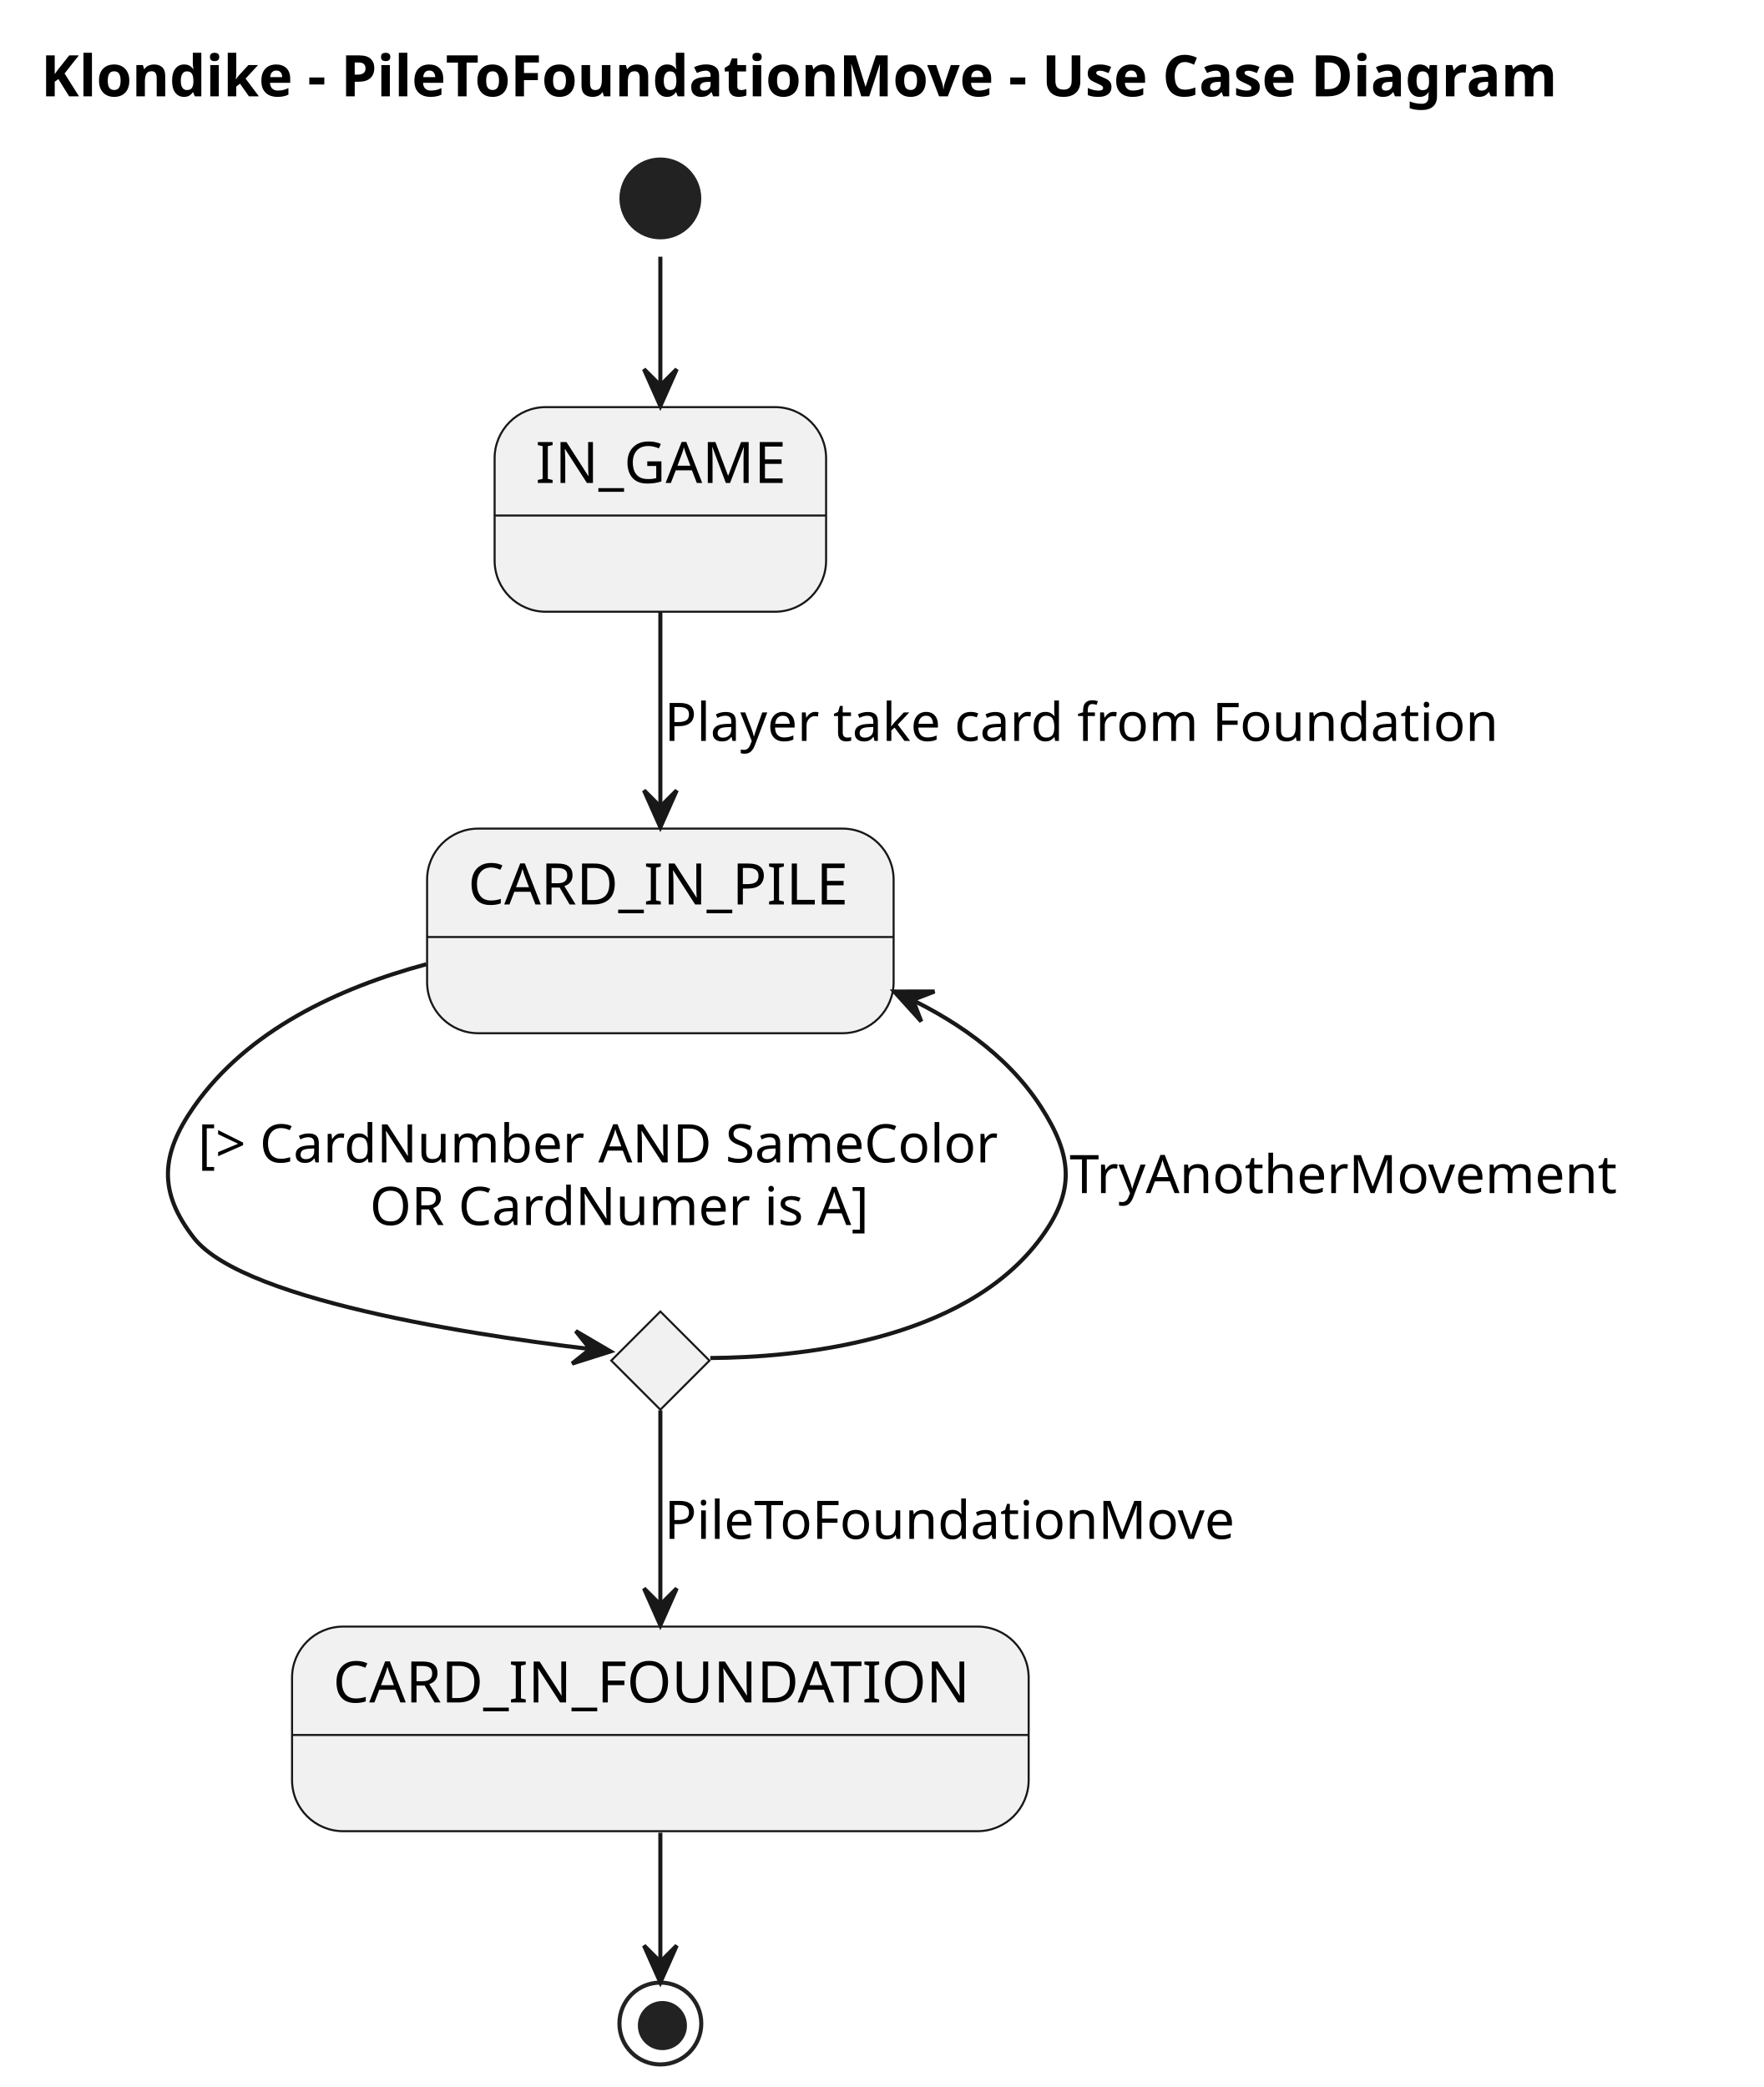
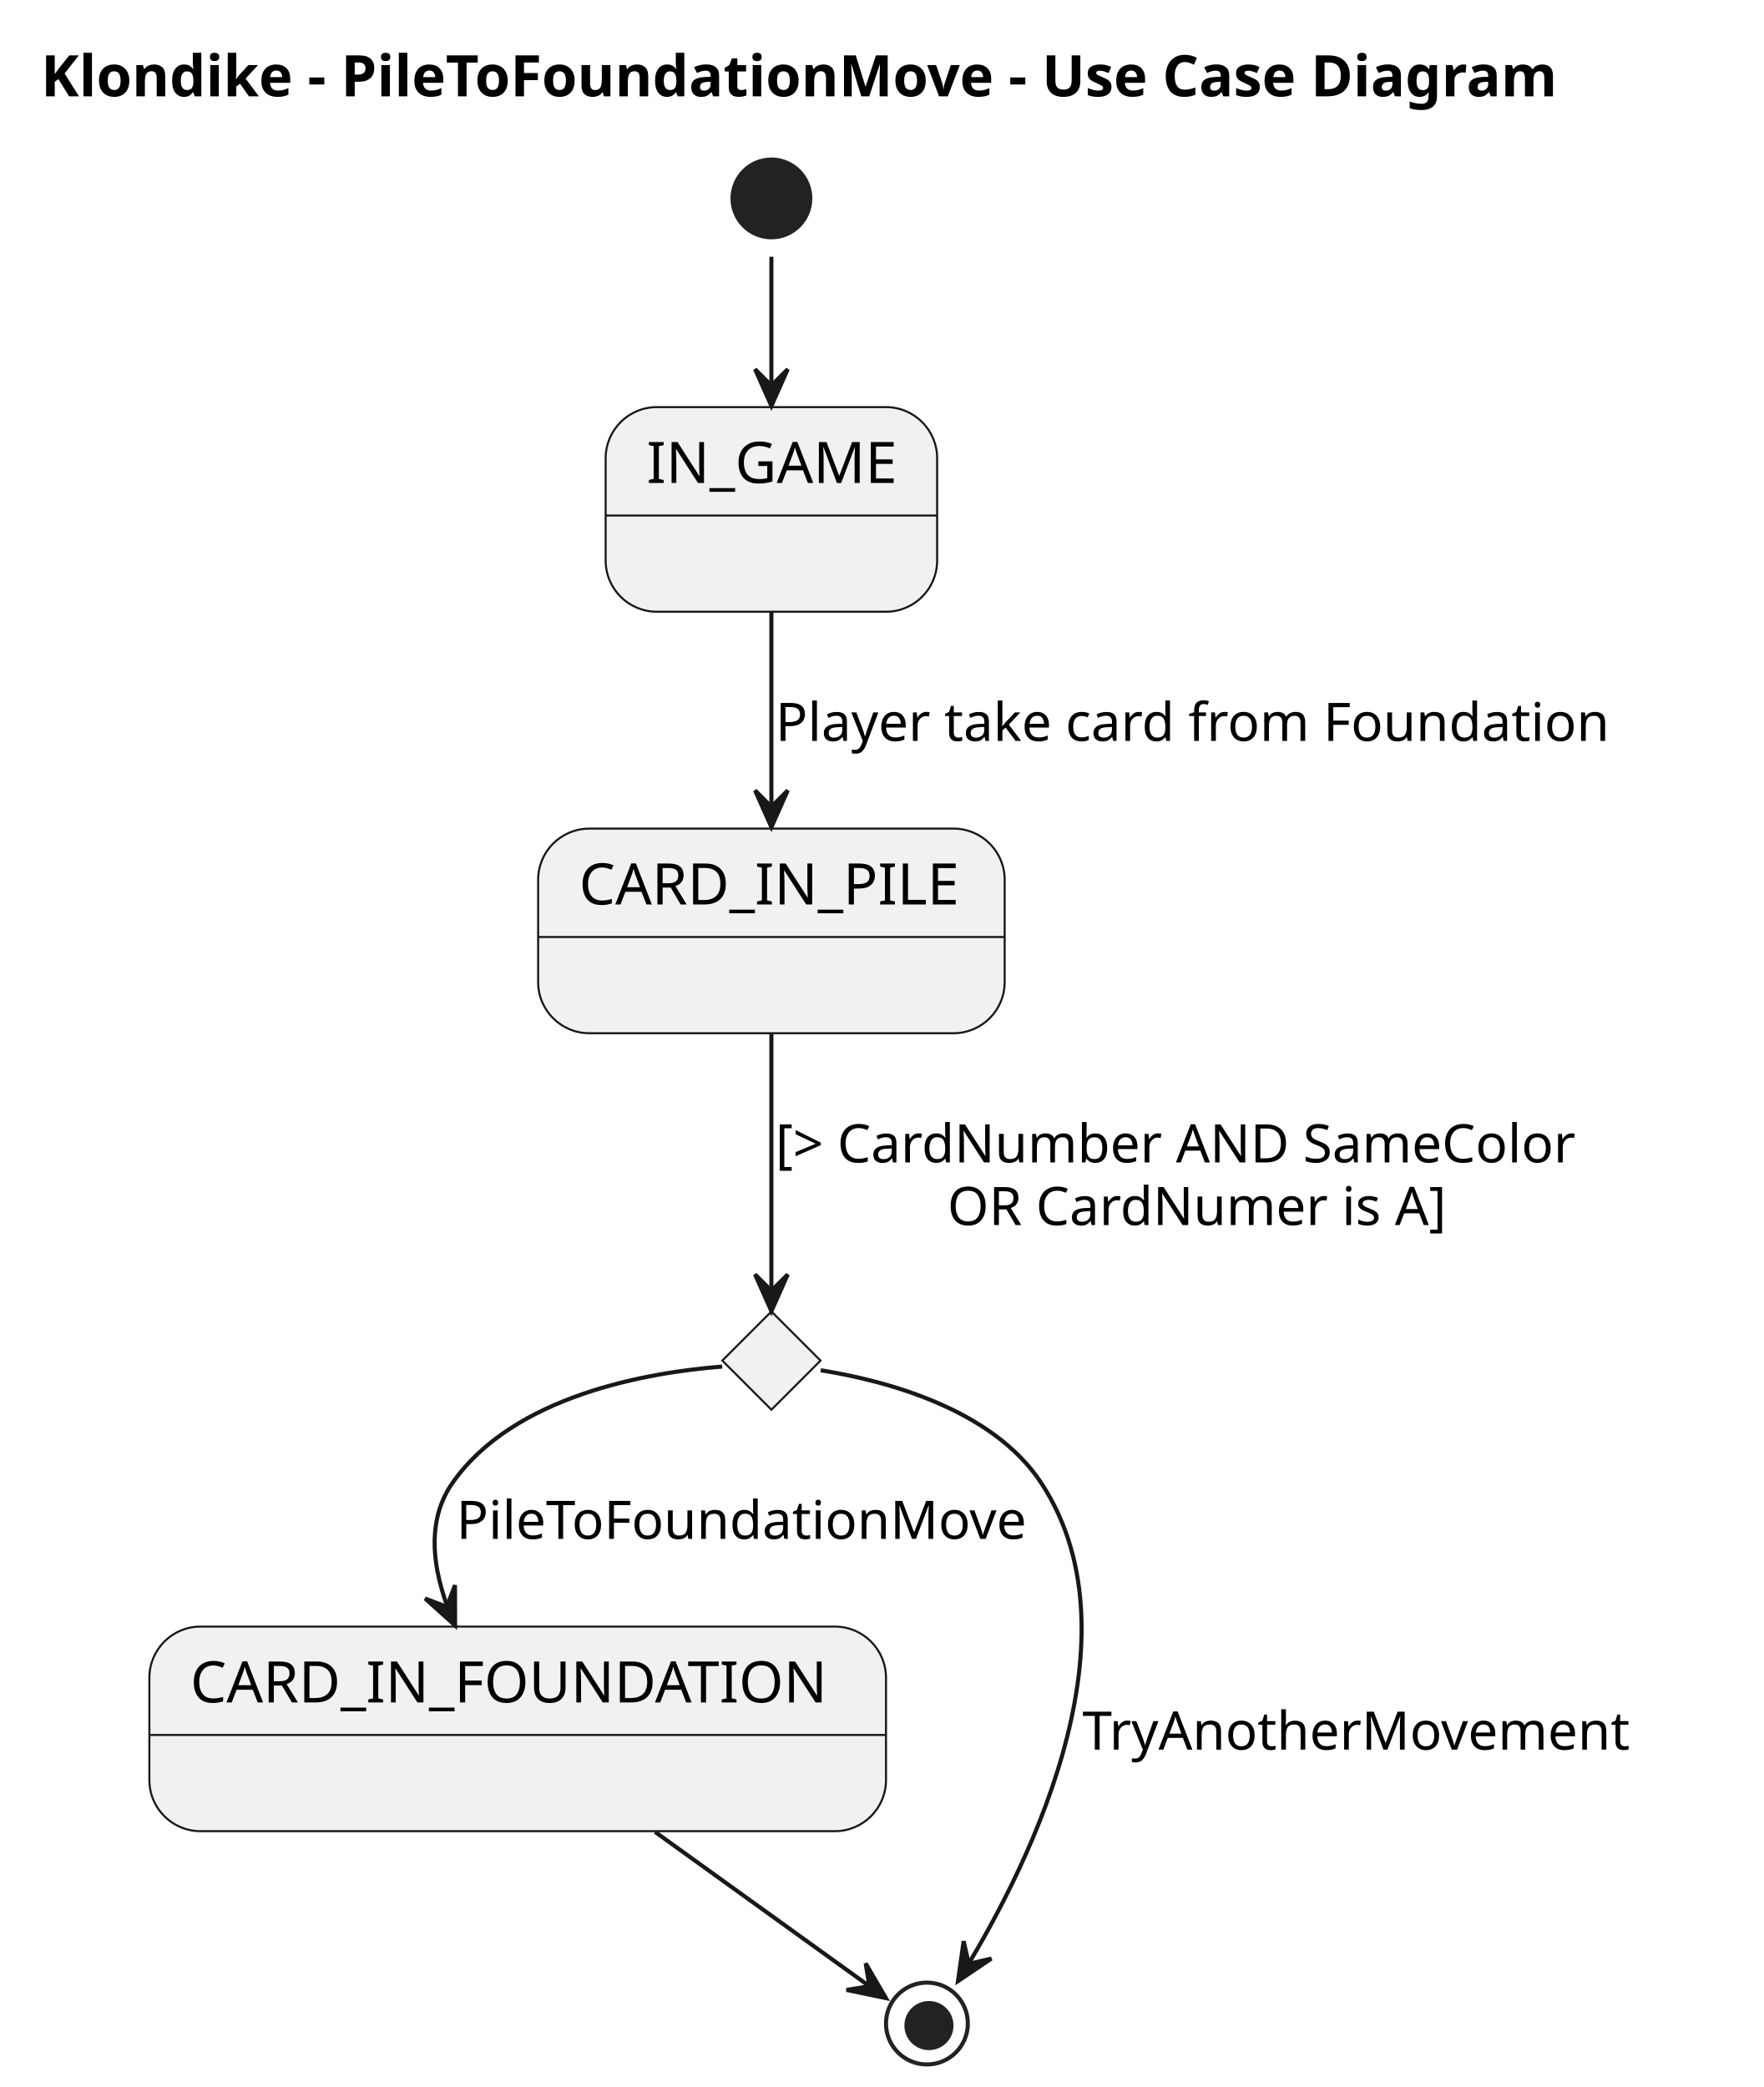
<svg xmlns="http://www.w3.org/2000/svg" contentStyleType="text/css" height="510px" preserveAspectRatio="none" style="width:431px;height:510px;background:#FFFFFF;" version="1.1" viewBox="0 0 431 510" width="431px" zoomAndPan="magnify">
  <defs />
  <g>
    <rect height="26.488" style="stroke:#00000000;stroke-width:1.0;fill:none;" width="413" x="5" y="5" />
    <text fill="#000000" font-family="sans-serif" font-size="14" font-weight="bold" lengthAdjust="spacing" textLength="403" x="10" y="23.535">Klondike - PileToFoundationMove  - Use Case Diagram</text>
    <g id="IN_GAME">
-       <rect fill="#F1F1F1" height="50" rx="12.5" ry="12.5" style="stroke:#181818;stroke-width:0.5;" width="81" x="120.865" y="99.488" />
-       <line style="stroke:#181818;stroke-width:0.5;" x1="120.865" x2="201.865" y1="125.977" y2="125.977" />
-       <text fill="#000000" font-family="sans-serif" font-size="14" lengthAdjust="spacing" textLength="61" x="130.865" y="118.023">IN_GAME</text>
+       <rect fill="#F1F1F1" height="50" rx="12.5" ry="12.5" style="stroke:#181818;stroke-width:0.5;" width="81" x="148" y="99.488" />
+       <line style="stroke:#181818;stroke-width:0.5;" x1="148" x2="229" y1="125.977" y2="125.977" />
+       <text fill="#000000" font-family="sans-serif" font-size="14" lengthAdjust="spacing" textLength="61" x="158" y="118.023">IN_GAME</text>
    </g>
    <g id="CARD_IN_PILE">
-       <rect fill="#F1F1F1" height="50" rx="12.5" ry="12.5" style="stroke:#181818;stroke-width:0.5;" width="114" x="104.365" y="202.488" />
-       <line style="stroke:#181818;stroke-width:0.5;" x1="104.365" x2="218.365" y1="228.977" y2="228.977" />
-       <text fill="#000000" font-family="sans-serif" font-size="14" lengthAdjust="spacing" textLength="94" x="114.365" y="221.023">CARD_IN_PILE</text>
+       <rect fill="#F1F1F1" height="50" rx="12.5" ry="12.5" style="stroke:#181818;stroke-width:0.5;" width="114" x="131.5" y="202.488" />
+       <line style="stroke:#181818;stroke-width:0.5;" x1="131.5" x2="245.5" y1="228.977" y2="228.977" />
+       <text fill="#000000" font-family="sans-serif" font-size="14" lengthAdjust="spacing" textLength="94" x="141.5" y="221.023">CARD_IN_PILE</text>
    </g>
    <g id="elem_if">
-       <polygon fill="#F1F1F1" points="161.365,320.488,173.365,332.488,161.365,344.488,149.365,332.488,161.365,320.488" style="stroke:#181818;stroke-width:0.5;" />
+       <polygon fill="#F1F1F1" points="188.5,320.488,200.5,332.488,188.5,344.488,176.5,332.488,188.5,320.488" style="stroke:#181818;stroke-width:0.5;" />
    </g>
    <g id="CARD_IN_FOUNDATION">
-       <rect fill="#F1F1F1" height="50" rx="12.5" ry="12.5" style="stroke:#181818;stroke-width:0.5;" width="180" x="71.365" y="397.488" />
-       <line style="stroke:#181818;stroke-width:0.5;" x1="71.365" x2="251.365" y1="423.977" y2="423.977" />
-       <text fill="#000000" font-family="sans-serif" font-size="14" lengthAdjust="spacing" textLength="160" x="81.365" y="416.023">CARD_IN_FOUNDATION</text>
+       <rect fill="#F1F1F1" height="50" rx="12.5" ry="12.5" style="stroke:#181818;stroke-width:0.5;" width="180" x="36.5" y="397.488" />
+       <line style="stroke:#181818;stroke-width:0.5;" x1="36.5" x2="216.5" y1="423.977" y2="423.977" />
+       <text fill="#000000" font-family="sans-serif" font-size="14" lengthAdjust="spacing" textLength="160" x="46.5" y="416.023">CARD_IN_FOUNDATION</text>
    </g>
-     <ellipse cx="161.365" cy="48.488" fill="#222222" rx="10" ry="10" style="stroke:none;stroke-width:1.0;" />
-     <ellipse cx="161.365" cy="494.488" fill="none" rx="10" ry="10" style="stroke:#222222;stroke-width:1.0;" />
-     <ellipse cx="161.865" cy="494.988" fill="#222222" rx="6" ry="6" style="stroke:none;stroke-width:1.0;" />
-     <path d="M161.365,62.738 C161.365,72.468 161.365,86.872 161.365,99.213 " fill="none" style="stroke:#181818;stroke-width:1.0;" />
-     <polygon fill="#181818" points="161.365,99.213,165.365,90.213,161.365,94.213,157.365,90.213,161.365,99.213" style="stroke:#181818;stroke-width:1.0;" />
-     <path d="M161.365,149.68 C161.365,165.554 161.365,186.239 161.365,202.144 " fill="none" style="stroke:#181818;stroke-width:1.0;" />
-     <polygon fill="#181818" points="161.365,202.144,165.365,193.144,161.365,197.144,157.365,193.144,161.365,202.144" style="stroke:#181818;stroke-width:1.0;" />
-     <text fill="#000000" font-family="sans-serif" font-size="13" lengthAdjust="spacing" textLength="208" x="162.365" y="181.057">Player take card from Foundation</text>
-     <path d="M104.178,235.634 C82.719,241.408 60.394,251.803 47.365,270.488 C39.23,282.154 38.635,291.26 47.365,302.488 C59.899,318.611 122.429,327.242 149.185,330.247 " fill="none" style="stroke:#181818;stroke-width:1.0;" />
-     <polygon fill="#181818" points="149.185,330.247,140.688,325.267,144.217,329.689,139.795,333.217,149.185,330.247" style="stroke:#181818;stroke-width:1.0;" />
-     <text fill="#000000" font-family="sans-serif" font-size="13" lengthAdjust="spacing" textLength="201" x="48.365" y="284.057">[&gt; CardNumber AND SameColor</text>
-     <text fill="#000000" font-family="sans-serif" font-size="13" lengthAdjust="spacing" textLength="125" x="90.365" y="299.367">OR CardNumer is A]</text>
-     <path d="M161.365,344.634 C161.365,357.768 161.365,379.978 161.365,397.154 " fill="none" style="stroke:#181818;stroke-width:1.0;" />
-     <polygon fill="#181818" points="161.365,397.154,165.365,388.154,161.365,392.154,157.365,388.154,161.365,397.154" style="stroke:#181818;stroke-width:1.0;" />
-     <text fill="#000000" font-family="sans-serif" font-size="13" lengthAdjust="spacing" textLength="142" x="162.365" y="376.057">PileToFoundationMove</text>
-     <path d="M173.576,331.858 C194.2,331.734 235.523,328.1 254.365,302.488 C262.793,291.032 262.079,282.437 254.365,270.488 C246.005,257.54 232.586,248.541 218.512,242.304 " fill="none" style="stroke:#181818;stroke-width:1.0;" />
-     <polygon fill="#181818" points="218.512,242.304,225.12,249.607,223.083,244.33,228.361,242.294,218.512,242.304" style="stroke:#181818;stroke-width:1.0;" />
-     <text fill="#000000" font-family="sans-serif" font-size="13" lengthAdjust="spacing" textLength="135" x="261.365" y="291.557">TryAnotherMovement</text>
-     <path d="M161.365,447.864 C161.365,460.266 161.365,474.73 161.365,484.435 " fill="none" style="stroke:#181818;stroke-width:1.0;" />
-     <polygon fill="#181818" points="161.365,484.435,165.365,475.435,161.365,479.435,157.365,475.435,161.365,484.435" style="stroke:#181818;stroke-width:1.0;" />
+     <ellipse cx="188.5" cy="48.488" fill="#222222" rx="10" ry="10" style="stroke:none;stroke-width:1.0;" />
+     <ellipse cx="226.5" cy="494.488" fill="none" rx="10" ry="10" style="stroke:#222222;stroke-width:1.0;" />
+     <ellipse cx="227" cy="494.988" fill="#222222" rx="6" ry="6" style="stroke:none;stroke-width:1.0;" />
+     <path d="M188.5,62.738 C188.5,72.468 188.5,86.872 188.5,99.213 " fill="none" style="stroke:#181818;stroke-width:1.0;" />
+     <polygon fill="#181818" points="188.5,99.213,192.5,90.213,188.5,94.213,184.5,90.213,188.5,99.213" style="stroke:#181818;stroke-width:1.0;" />
+     <path d="M188.5,149.68 C188.5,165.554 188.5,186.239 188.5,202.144 " fill="none" style="stroke:#181818;stroke-width:1.0;" />
+     <polygon fill="#181818" points="188.5,202.144,192.5,193.144,188.5,197.144,184.5,193.144,188.5,202.144" style="stroke:#181818;stroke-width:1.0;" />
+     <text fill="#000000" font-family="sans-serif" font-size="13" lengthAdjust="spacing" textLength="208" x="189.5" y="181.057">Player take card from Foundation</text>
+     <path d="M188.5,252.637 C188.5,274.043 188.5,304.33 188.5,320.426 " fill="none" style="stroke:#181818;stroke-width:1.0;" />
+     <polygon fill="#181818" points="188.5,320.426,192.5,311.426,188.5,315.426,184.5,311.426,188.5,320.426" style="stroke:#181818;stroke-width:1.0;" />
+     <text fill="#000000" font-family="sans-serif" font-size="13" lengthAdjust="spacing" textLength="201" x="189.5" y="284.057">[&gt; CardNumber AND SameColor</text>
+     <text fill="#000000" font-family="sans-serif" font-size="13" lengthAdjust="spacing" textLength="125" x="231.5" y="299.367">OR CardNumer is A]</text>
+     <path d="M176.477,333.945 C158.6,335.349 125.507,340.897 110.5,362.488 C103.413,372.684 106.146,385.884 111.203,397.213 " fill="none" style="stroke:#181818;stroke-width:1.0;" />
+     <polygon fill="#181818" points="111.203,397.213,111.187,387.364,109.165,392.647,103.882,390.625,111.203,397.213" style="stroke:#181818;stroke-width:1.0;" />
+     <text fill="#000000" font-family="sans-serif" font-size="13" lengthAdjust="spacing" textLength="142" x="111.5" y="376.057">PileToFoundationMove</text>
+     <path d="M200.545,334.853 C216.081,337.331 242.526,344.149 254.5,362.488 C280.042,401.61 249.324,459.776 234.094,484.125 " fill="none" style="stroke:#181818;stroke-width:1.0;" />
+     <polygon fill="#181818" points="234.094,484.125,242.258,478.616,236.745,479.886,235.475,474.374,234.094,484.125" style="stroke:#181818;stroke-width:1.0;" />
+     <text fill="#000000" font-family="sans-serif" font-size="13" lengthAdjust="spacing" textLength="135" x="264.5" y="427.557">TryAnotherMovement</text>
+     <path d="M160.077,447.663 C179.822,461.88 203.412,478.865 216.499,488.287 " fill="none" style="stroke:#181818;stroke-width:1.0;" />
+     <polygon fill="#181818" points="216.499,488.287,211.532,479.782,212.441,485.366,206.857,486.275,216.499,488.287" style="stroke:#181818;stroke-width:1.0;" />
  </g>
</svg>
